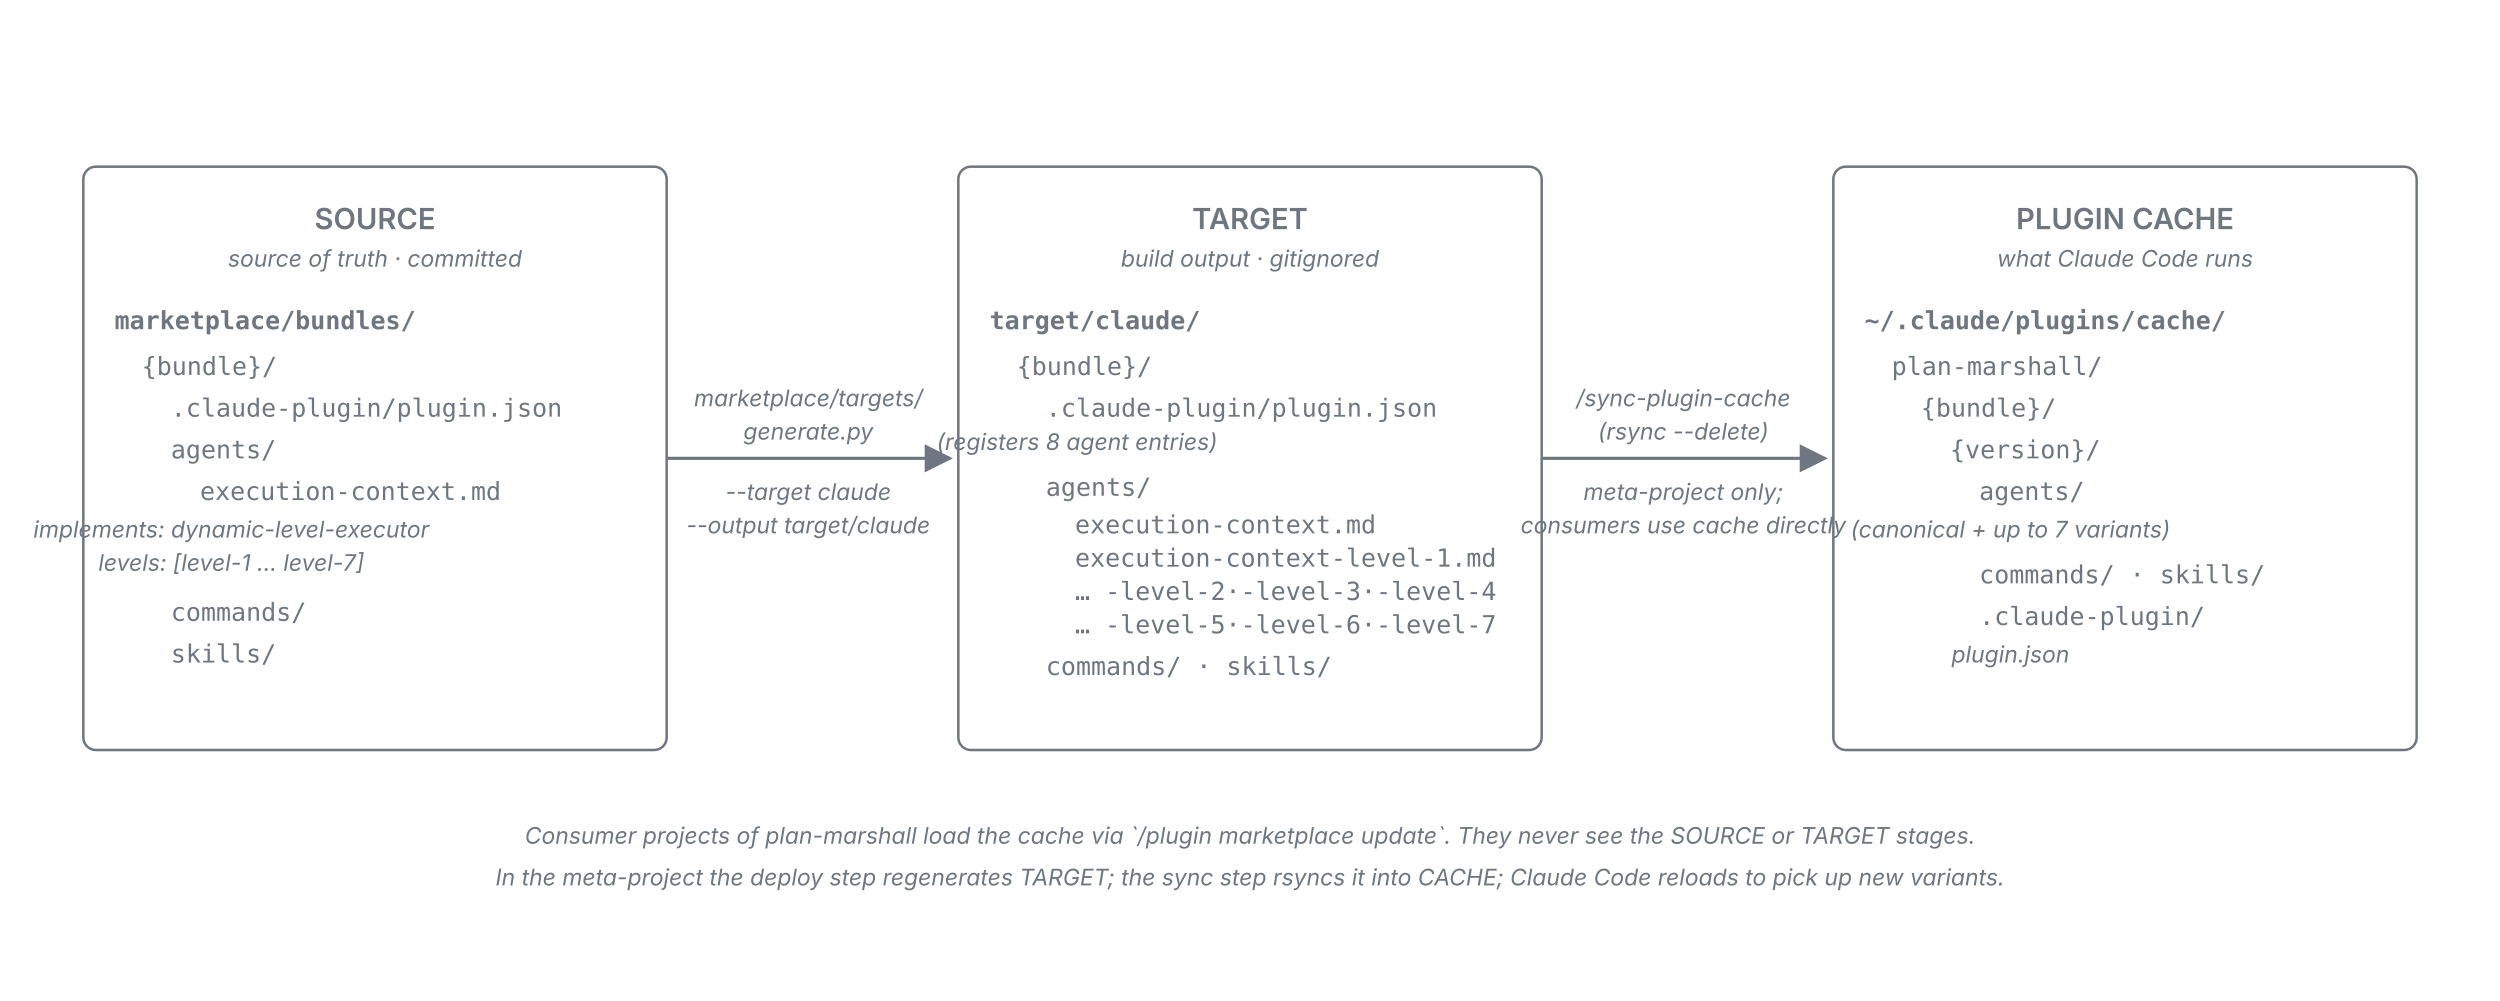
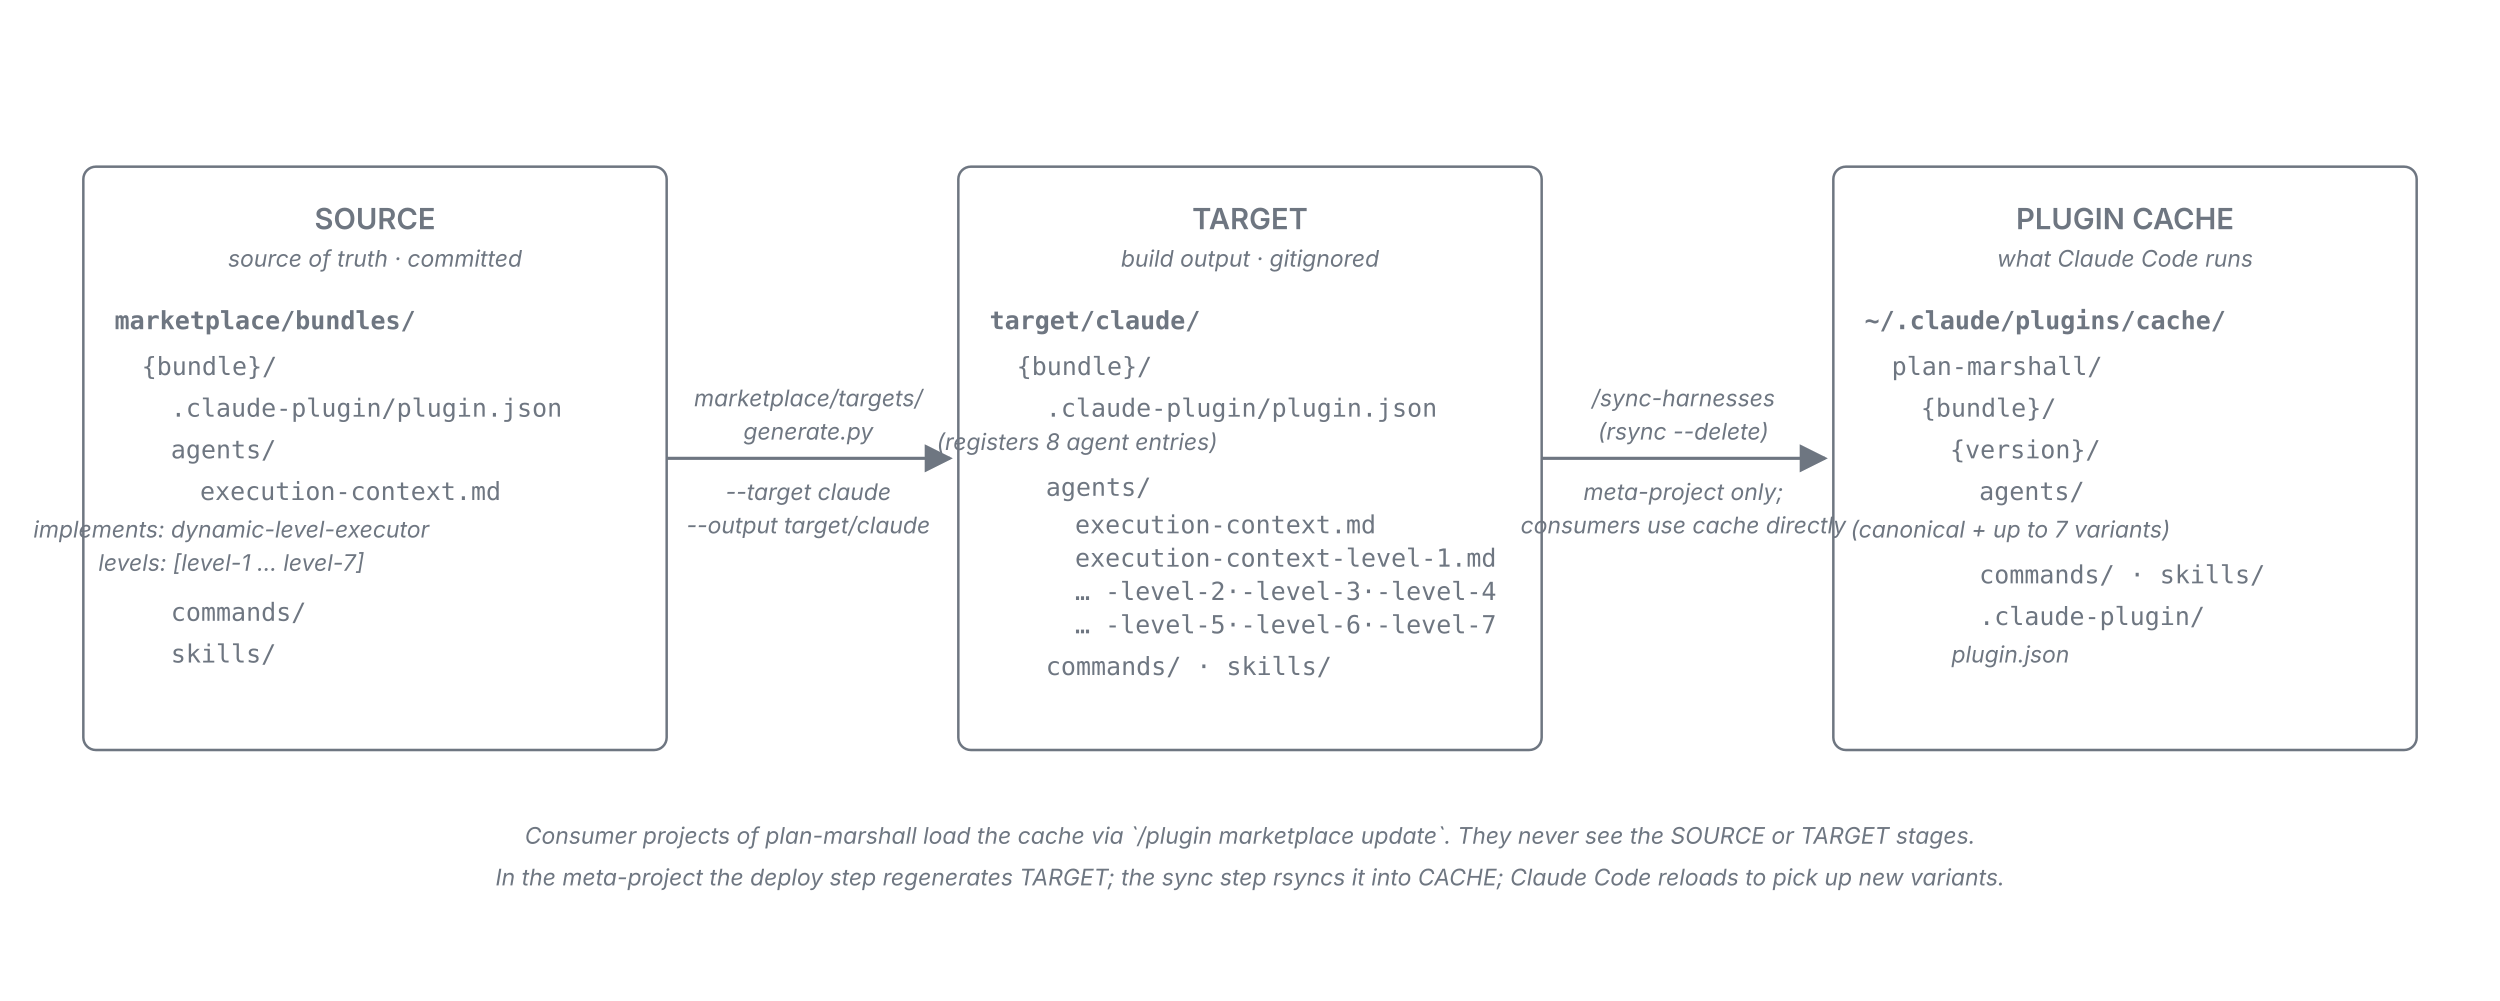
<svg xmlns="http://www.w3.org/2000/svg" viewBox="0 0 1200 480" role="img" aria-labelledby="title desc" font-family="ui-sans-serif, -apple-system, system-ui, 'Segoe UI', sans-serif">
  <defs>
    <marker id="arrow" viewBox="0 0 10 10" refX="9" refY="5" markerWidth="9" markerHeight="9" orient="auto">
      <path d="M0,0 L10,5 L0,10 z" class="arrow-fill" />
    </marker>
    <style>
      .col-header { font-size: 14px; font-weight: 600; fill: #6e7681; text-anchor: middle; }
      .col-sub    { font-size: 11px; fill: #6e7681; text-anchor: middle; font-style: italic; }
      .item       { font-size: 12px; fill: #6e7681; font-family: ui-monospace, "SF Mono", Menlo, Consolas, monospace; }
      .item-c     { font-size: 12px; fill: #6e7681; font-family: ui-monospace, "SF Mono", Menlo, Consolas, monospace; text-anchor: middle; }
      .item-bold  { font-size: 12px; fill: #6e7681; font-family: ui-monospace, "SF Mono", Menlo, Consolas, monospace; font-weight: 700; }
      .arrow-lbl  { font-size: 11px; fill: #6e7681; text-anchor: middle; font-style: italic; }
      .stroke     { stroke: #6e7681; stroke-width: 1.2; fill: none; }
      .arrow      { stroke: #6e7681; stroke-width: 1.5; fill: none; }
      .arrow-fill { fill: #6e7681; }
    </style>
  </defs>
  <rect class="stroke" x="40" y="80" width="280" height="280" rx="6" ry="6" />
  <text x="180" y="110" class="col-header">SOURCE</text>
  <text x="180" y="128" class="col-sub">source of truth · committed</text>
  <text x="55" y="158" class="item-bold">marketplace/bundles/</text>
  <text x="68" y="180" class="item">{bundle}/</text>
  <text x="82" y="200" class="item">.claude-plugin/plugin.json</text>
  <text x="82" y="220" class="item">agents/</text>
  <text x="96" y="240" class="item">execution-context.md</text>
  <text x="111" y="258" class="col-sub" text-anchor="start">implements: dynamic-level-executor</text>
  <text x="111" y="274" class="col-sub" text-anchor="start">levels: [level-1 … level-7]</text>
  <text x="82" y="298" class="item">commands/</text>
  <text x="82" y="318" class="item">skills/</text>
  <rect class="stroke" x="460" y="80" width="280" height="280" rx="6" ry="6" />
  <text x="600" y="110" class="col-header">TARGET</text>
  <text x="600" y="128" class="col-sub">build output · gitignored</text>
  <text x="475" y="158" class="item-bold">target/claude/</text>
  <text x="488" y="180" class="item">{bundle}/</text>
  <text x="502" y="200" class="item">.claude-plugin/plugin.json</text>
  <text x="517" y="216" class="col-sub">(registers 8 agent entries)</text>
  <text x="502" y="238" class="item">agents/</text>
  <text x="516" y="256" class="item">execution-context.md</text>
  <text x="516" y="272" class="item">execution-context-level-1.md</text>
  <text x="516" y="288" class="item">… -level-2·-level-3·-level-4</text>
  <text x="516" y="304" class="item">… -level-5·-level-6·-level-7</text>
  <text x="502" y="324" class="item">commands/ ·  skills/</text>
  <rect class="stroke" x="880" y="80" width="280" height="280" rx="6" ry="6" />
  <text x="1020" y="110" class="col-header">PLUGIN CACHE</text>
  <text x="1020" y="128" class="col-sub">what Claude Code runs</text>
  <text x="895" y="158" class="item-bold">~/.claude/plugins/cache/</text>
  <text x="908" y="180" class="item">plan-marshall/</text>
  <text x="922" y="200" class="item">{bundle}/</text>
  <text x="936" y="220" class="item">{version}/</text>
  <text x="950" y="240" class="item">agents/</text>
  <text x="965" y="258" class="col-sub">(canonical + up to 7 variants)</text>
  <text x="950" y="280" class="item">commands/ ·  skills/</text>
  <text x="950" y="300" class="item">.claude-plugin/</text>
  <text x="965" y="318" class="col-sub">plugin.json</text>
  <line class="arrow" x1="320" y1="220" x2="456" y2="220" marker-end="url(#arrow)" />
  <text x="388" y="195" class="arrow-lbl">marketplace/targets/</text>
  <text x="388" y="211" class="arrow-lbl">generate.py</text>
  <text x="388" y="240" class="arrow-lbl">--target claude</text>
  <text x="388" y="256" class="arrow-lbl">--output target/claude</text>
  <line class="arrow" x1="740" y1="220" x2="876" y2="220" marker-end="url(#arrow)" />
-   <text x="808" y="195" class="arrow-lbl">/sync-plugin-cache</text>
+   <text x="808" y="195" class="arrow-lbl">/sync-harnesses</text>
  <text x="808" y="211" class="arrow-lbl">(rsync --delete)</text>
  <text x="808" y="240" class="arrow-lbl">meta-project only;</text>
  <text x="808" y="256" class="arrow-lbl">consumers use cache directly</text>
  <text x="600" y="405" class="col-sub">Consumer projects of plan-marshall load the cache via `/plugin marketplace update`. They never see the SOURCE or TARGET stages.</text>
  <text x="600" y="425" class="col-sub">In the meta-project the deploy step regenerates TARGET; the sync step rsyncs it into CACHE; Claude Code reloads to pick up new variants.</text>
</svg>
